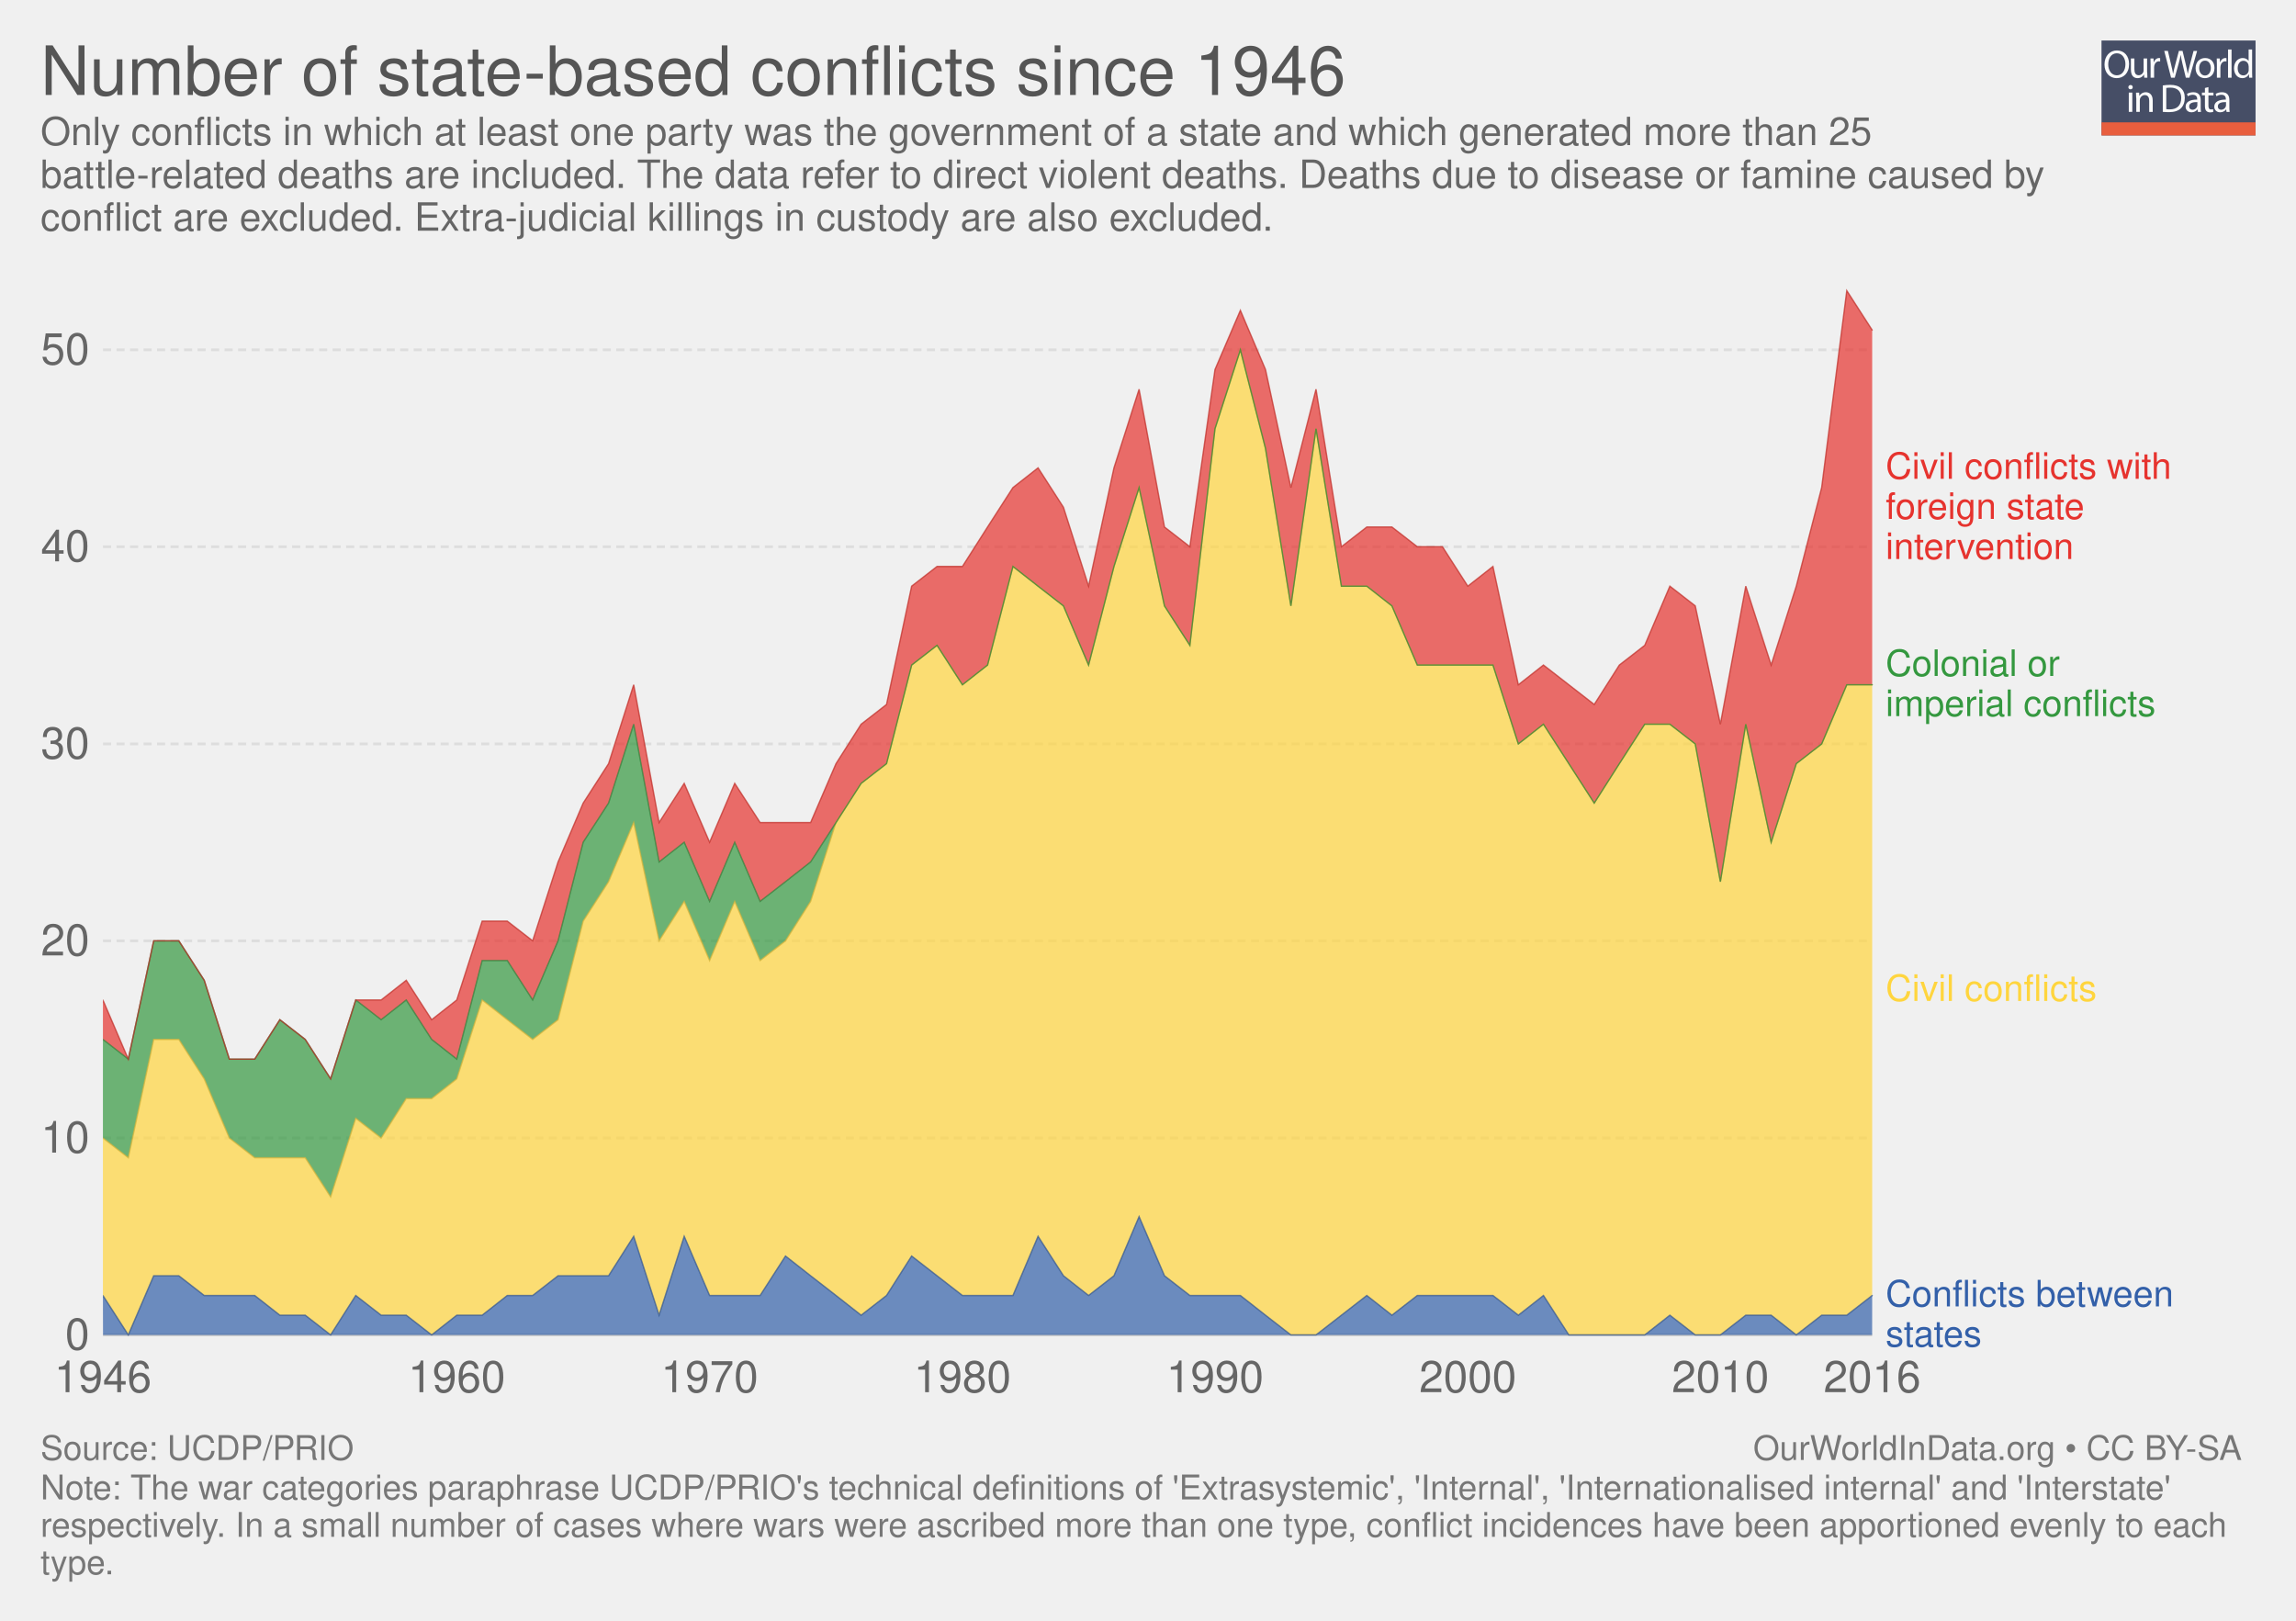
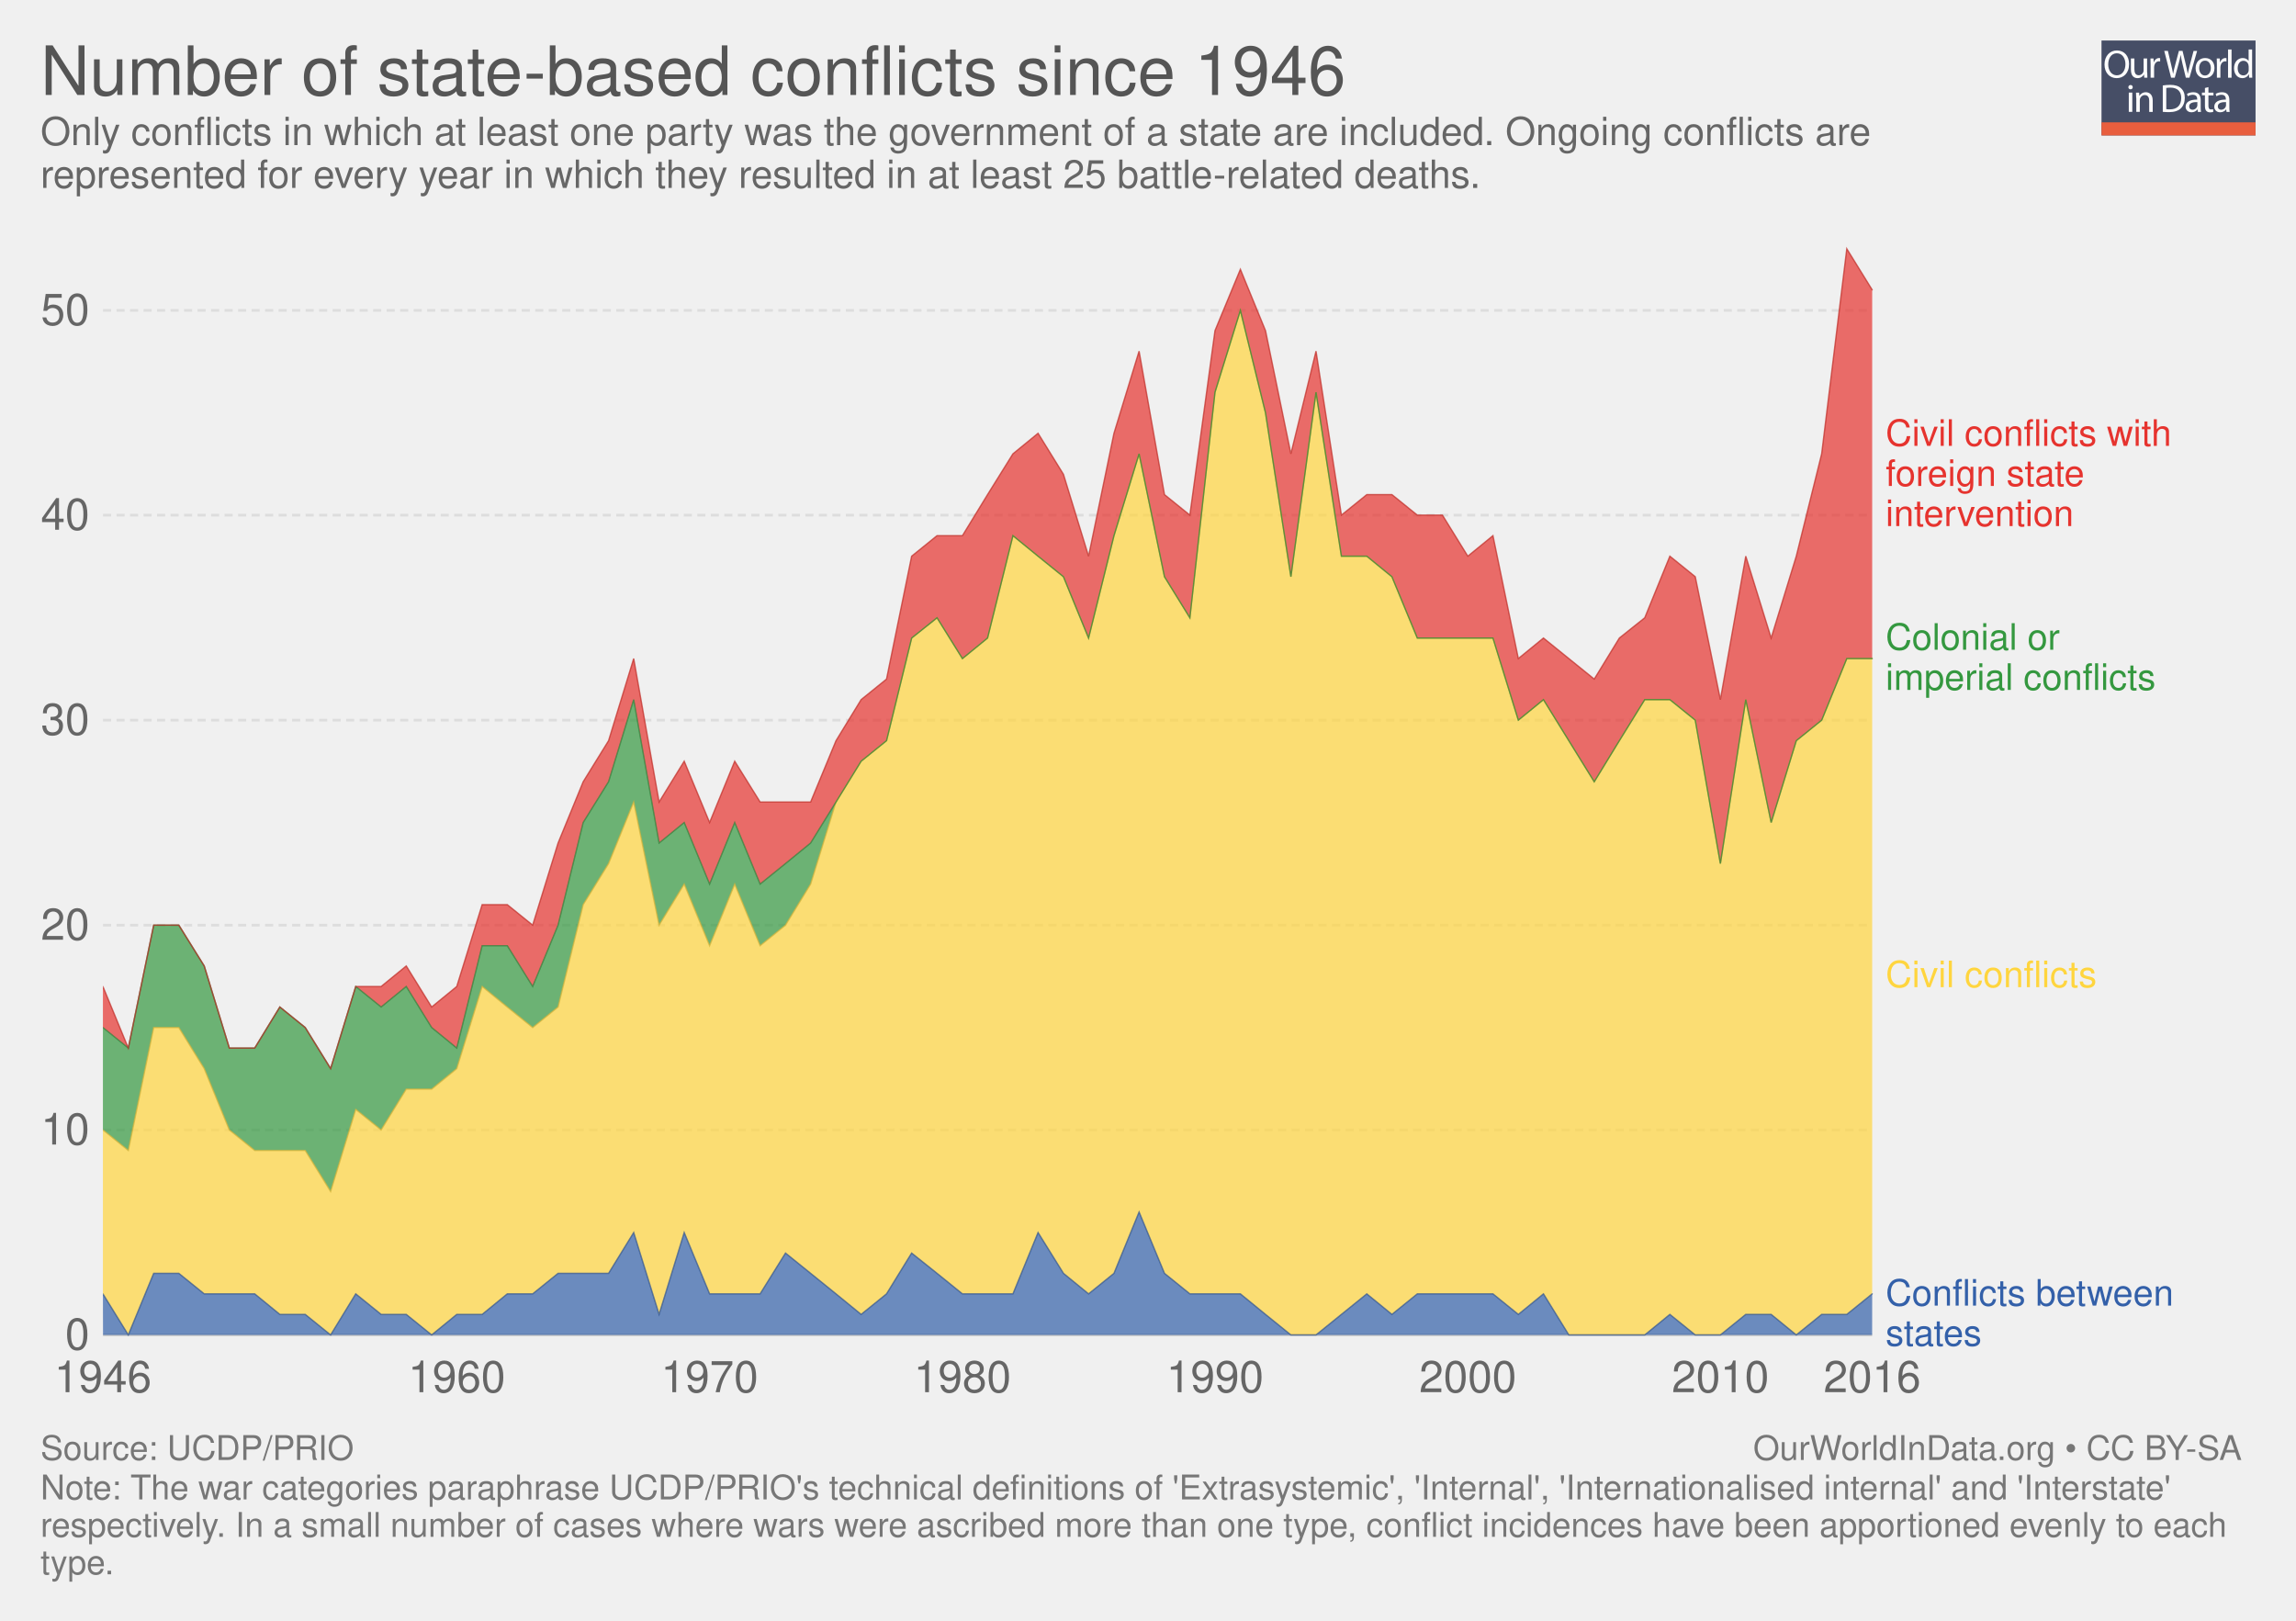
<svg xmlns="http://www.w3.org/2000/svg" xmlns:xlink="http://www.w3.org/1999/xlink" version="1.1" style="font-family: 'Helvetica Neue', Helvetica, Arial, sans-serif; font-size: 18px; background-color: white; text-rendering: optimizeLegibility; -webkit-font-smoothing: antialiased;" width="850" height="600">
  <g class="ChartTab">
    <g class="HeaderView">
      <g opacity="0.8" transform="translate(778, 15) scale(0.27)">
        <a xlink:href="https://ourworldindata.org" target="_blank">
          <g>
            <rect x="0" y="0" fill="#1B2543" width="211.2" height="130.1" />
            <rect x="0" y="112.2" fill="#E63912" width="211.2" height="17.9" />
            <g>
              <rect x="1.2" y="12.3" fill="none" width="210.2" height="99.2" />
              <path fill="#FFFFFF" d="M37.8,32.2c0,12.7-7.7,19.4-17.1,19.4c-9.7,0-16.6-7.5-16.6-18.7c0-11.7,7.3-19.3,17.1-19.3 C31.3,13.7,37.8,21.3,37.8,32.2z M9.2,32.8c0,7.9,4.3,14.9,11.8,14.9c7.5,0,11.8-6.9,11.8-15.3c0-7.3-3.8-14.9-11.8-14.9 C13.1,17.5,9.2,24.8,9.2,32.8z" />
              <path fill="#FFFFFF" d="M62.7,43.8c0,2.7,0.1,5.1,0.2,7.2h-4.3l-0.3-4.3h-0.1c-1.3,2.1-4,4.9-8.8,4.9c-4.2,0-9.1-2.3-9.1-11.6 V24.6h4.8v14.6c0,5,1.5,8.4,5.9,8.4c3.2,0,5.5-2.2,6.3-4.4c0.3-0.7,0.4-1.6,0.4-2.5V24.6h4.8V43.8z" />
              <path fill="#FFFFFF" d="M67.3,32.8c0-3.1-0.1-5.8-0.2-8.2h4.2l0.2,5.2h0.2c1.2-3.5,4.1-5.8,7.3-5.8c0.5,0,0.9,0.1,1.4,0.2v4.5 c-0.5-0.1-1-0.2-1.6-0.2c-3.4,0-5.8,2.6-6.5,6.2c-0.1,0.7-0.2,1.4-0.2,2.2V51h-4.8V32.8z" />
              <path fill="#FFFFFF" d="M95.4,51l-9.4-36.8h5l4.4,18.6c1.1,4.6,2.1,9.2,2.7,12.7h0.1c0.6-3.7,1.8-8,3-12.8l4.9-18.5h5l4.5,18.7 c1,4.4,2,8.7,2.6,12.6h0.1c0.8-4,1.8-8.1,3-12.7l4.9-18.5h4.9L120.6,51h-5L111,31.9c-1.1-4.7-1.9-8.3-2.4-12h-0.1 c-0.7,3.7-1.5,7.3-2.8,12L100.4,51H95.4z" />
              <path fill="#FFFFFF" d="M154.9,37.6c0,9.8-6.8,14-13.2,14c-7.2,0-12.7-5.2-12.7-13.6c0-8.8,5.8-14,13.1-14 C149.8,24,154.9,29.5,154.9,37.6z M133.9,37.9c0,5.8,3.3,10.1,8,10.1c4.6,0,8-4.3,8-10.3c0-4.5-2.2-10.1-7.9-10.1 C136.3,27.6,133.9,32.8,133.9,37.9z" />
              <path fill="#FFFFFF" d="M158.2,32.8c0-3.1-0.1-5.8-0.2-8.2h4.2l0.2,5.2h0.2c1.2-3.5,4.1-5.8,7.3-5.8c0.5,0,0.9,0.1,1.4,0.2v4.5 c-0.5-0.1-1-0.2-1.6-0.2c-3.4,0-5.8,2.6-6.5,6.2c-0.1,0.7-0.2,1.4-0.2,2.2V51h-4.8V32.8z" />
              <path fill="#FFFFFF" d="M173.5,12.3h4.8V51h-4.8V12.3z" />
              <path fill="#FFFFFF" d="M206.5,12.3v31.9c0,2.3,0.1,5,0.2,6.8h-4.3l-0.2-4.6H202c-1.5,2.9-4.7,5.2-9,5.2 c-6.4,0-11.3-5.4-11.3-13.4c-0.1-8.8,5.4-14.2,11.9-14.2c4,0,6.8,1.9,8,4h0.1V12.3H206.5z M201.7,35.4c0-0.6-0.1-1.4-0.2-2 c-0.7-3.1-3.3-5.6-6.9-5.6c-5,0-7.9,4.4-7.9,10.2c0,5.3,2.6,9.8,7.8,9.8c3.2,0,6.2-2.1,7.1-5.7c0.2-0.7,0.2-1.3,0.2-2.1V35.4z" />
              <path fill="#FFFFFF" d="M42.8,64c0.1,1.6-1.1,2.9-3.1,2.9c-1.7,0-2.9-1.3-2.9-2.9c0-1.7,1.3-3,3-3C41.7,61,42.8,62.3,42.8,64z M37.4,97.8V71.4h4.8v26.4H37.4z" />
              <path fill="#FFFFFF" d="M47.5,78.6c0-2.7-0.1-5-0.2-7.1h4.3l0.3,4.4h0.1c1.3-2.5,4.4-5,8.8-5c3.7,0,9.4,2.2,9.4,11.2v15.8h-4.8 V82.6c0-4.3-1.6-7.8-6.1-7.8c-3.2,0-5.6,2.2-6.5,4.9c-0.2,0.6-0.3,1.4-0.3,2.2v15.9h-4.8V78.6z" />
              <path fill="#FFFFFF" d="M84,61.6c2.9-0.4,6.3-0.8,10.1-0.8c6.8,0,11.7,1.6,14.9,4.6c3.3,3,5.2,7.3,5.2,13.2c0,6-1.9,10.9-5.3,14.3 c-3.4,3.4-9.1,5.3-16.3,5.3c-3.4,0-6.2-0.2-8.6-0.4V61.6z M88.8,94.1c1.2,0.2,3,0.3,4.8,0.3c10.2,0,15.7-5.7,15.7-15.6 c0.1-8.7-4.9-14.2-14.9-14.2c-2.5,0-4.3,0.2-5.6,0.5V94.1z" />
              <path fill="#FFFFFF" d="M132.1,97.8l-0.4-3.3h-0.2c-1.5,2.1-4.3,3.9-8.1,3.9c-5.4,0-8.1-3.8-8.1-7.6c0-6.4,5.7-9.9,15.9-9.8v-0.5 c0-2.2-0.6-6.1-6-6.1c-2.5,0-5,0.8-6.9,2l-1.1-3.2c2.2-1.4,5.4-2.3,8.7-2.3c8.1,0,10.1,5.5,10.1,10.8v9.9c0,2.3,0.1,4.5,0.4,6.3 H132.1z M131.4,84.4c-5.3-0.1-11.2,0.8-11.2,5.9c0,3.1,2.1,4.6,4.5,4.6c3.4,0,5.6-2.2,6.4-4.4c0.2-0.5,0.3-1,0.3-1.5V84.4z" />
              <path fill="#FFFFFF" d="M146.6,63.9v7.6h6.9v3.7h-6.9v14.2c0,3.3,0.9,5.1,3.6,5.1c1.3,0,2.2-0.2,2.8-0.3l0.2,3.6 c-0.9,0.4-2.4,0.7-4.3,0.7c-2.2,0-4-0.7-5.2-2c-1.4-1.4-1.9-3.8-1.9-6.9V75.1h-4.1v-3.7h4.1v-6.3L146.6,63.9z" />
              <path fill="#FFFFFF" d="M171.4,97.8l-0.4-3.3h-0.2c-1.5,2.1-4.3,3.9-8.1,3.9c-5.4,0-8.1-3.8-8.1-7.6c0-6.4,5.7-9.9,15.9-9.8v-0.5 c0-2.2-0.6-6.1-6-6.1c-2.5,0-5,0.8-6.9,2l-1.1-3.2c2.2-1.4,5.4-2.3,8.7-2.3c8.1,0,10.1,5.5,10.1,10.8v9.9c0,2.3,0.1,4.5,0.4,6.3 H171.4z M170.7,84.4c-5.3-0.1-11.2,0.8-11.2,5.9c0,3.1,2.1,4.6,4.5,4.6c3.4,0,5.6-2.2,6.4-4.4c0.2-0.5,0.3-1,0.3-1.5V84.4z" />
            </g>
          </g>
        </a>
      </g>
      <a href="https://ourworldindata.org/grapher/number-of-state-based-conflicts-since-1946" target="_blank">
        <text font-size="25.20" x="15.0" y="35.2" fill="#555">
          <tspan x="15" y="35.16">Number of state-based conflicts since 1946</tspan>
        </text>
      </a>
      <text font-size="14.40" x="15.0" y="53.7" fill="#666">
-         <tspan x="15" y="53.72">Only conflicts in which at least one party was the government of a state and which generated more than 25</tspan>
-         <tspan x="15" y="69.56">battle-related deaths are included. The data refer to direct violent deaths. Deaths due to disease or famine caused by</tspan>
-         <tspan x="15" y="85.4">conflict are excluded. Extra-judicial killings in custody are also excluded.</tspan>
+         <tspan x="15" y="53.72">Only conflicts in which at least one party was the government of a state are included. Ongoing conflicts are</tspan>
+         <tspan x="15" y="69.56">represented for every year in which they resulted in at least 25 battle-related deaths.</tspan>
      </text>
    </g>
    <g class="StackedArea">
      <defs>
        <clipPath id="boundsClip-1">
-           <rect x="38.144" y="0" width="820" height="815.6" />
+           <rect x="38.144" y="0" width="820" height="846.6" />
        </clipPath>
      </defs>
      <g class="AxisBoxView">
        <g class="HorizontalAxis">
          <text x="38.1" y="515.4" fill="#666" text-anchor="middle" font-size="16.2">1946</text>
          <text x="169.1" y="515.4" fill="#666" text-anchor="middle" font-size="16.2">1960</text>
          <text x="262.7" y="515.4" fill="#666" text-anchor="middle" font-size="16.2">1970</text>
          <text x="356.3" y="515.4" fill="#666" text-anchor="middle" font-size="16.2">1980</text>
          <text x="449.8" y="515.4" fill="#666" text-anchor="middle" font-size="16.2">1990</text>
          <text x="543.4" y="515.4" fill="#666" text-anchor="middle" font-size="16.2">2000</text>
          <text x="636.9" y="515.4" fill="#666" text-anchor="middle" font-size="16.2">2010</text>
          <text x="693.1" y="515.4" fill="#666" text-anchor="middle" font-size="16.2">2016</text>
        </g>
        <g class="VerticalAxis">
          <text x="33.14" y="494.2" fill="#666" dominant-baseline="middle" text-anchor="end" font-size="16.2">0</text>
-           <text x="33.14" y="421.3" fill="#666" dominant-baseline="middle" text-anchor="end" font-size="16.2">10</text>
-           <text x="33.14" y="348.3" fill="#666" dominant-baseline="middle" text-anchor="end" font-size="16.2">20</text>
-           <text x="33.14" y="275.4" fill="#666" dominant-baseline="middle" text-anchor="end" font-size="16.2">30</text>
-           <text x="33.14" y="202.4" fill="#666" dominant-baseline="middle" text-anchor="end" font-size="16.2">40</text>
-           <text x="33.14" y="129.5" fill="#666" dominant-baseline="middle" text-anchor="end" font-size="16.2">50</text>
+           <text x="33.14" y="418.3" fill="#666" dominant-baseline="middle" text-anchor="end" font-size="16.2">10</text>
+           <text x="33.14" y="342.5" fill="#666" dominant-baseline="middle" text-anchor="end" font-size="16.2">20</text>
+           <text x="33.14" y="266.6" fill="#666" dominant-baseline="middle" text-anchor="end" font-size="16.2">30</text>
+           <text x="33.14" y="190.7" fill="#666" dominant-baseline="middle" text-anchor="end" font-size="16.2">40</text>
+           <text x="33.14" y="114.9" fill="#666" dominant-baseline="middle" text-anchor="end" font-size="16.2">50</text>
        </g>
        <g class="AxisGridLines">
          <line x1="38.14" y1="494.2" x2="693.08" y2="494.2" stroke="#ccc" />
-           <line x1="38.14" y1="421.3" x2="693.08" y2="421.3" stroke="#ddd" stroke-dasharray="3,2" />
-           <line x1="38.14" y1="348.3" x2="693.08" y2="348.3" stroke="#ddd" stroke-dasharray="3,2" />
-           <line x1="38.14" y1="275.4" x2="693.08" y2="275.4" stroke="#ddd" stroke-dasharray="3,2" />
-           <line x1="38.14" y1="202.4" x2="693.08" y2="202.4" stroke="#ddd" stroke-dasharray="3,2" />
-           <line x1="38.14" y1="129.5" x2="693.08" y2="129.5" stroke="#ddd" stroke-dasharray="3,2" />
+           <line x1="38.14" y1="418.3" x2="693.08" y2="418.3" stroke="#ddd" stroke-dasharray="3,2" />
+           <line x1="38.14" y1="342.5" x2="693.08" y2="342.5" stroke="#ddd" stroke-dasharray="3,2" />
+           <line x1="38.14" y1="266.6" x2="693.08" y2="266.6" stroke="#ddd" stroke-dasharray="3,2" />
+           <line x1="38.14" y1="190.7" x2="693.08" y2="190.7" stroke="#ddd" stroke-dasharray="3,2" />
+           <line x1="38.14" y1="114.9" x2="693.08" y2="114.9" stroke="#ddd" stroke-dasharray="3,2" />
        </g>
      </g>
      <g clip-path="url(#boundsClip-1)">
        <g class="HeightedLegend clickable">
          <g class="legendMark">
-             <rect x="693.08" y="166.45" width="140.84" height="42.7" fill="#fff" opacity="0" />
-             <text font-size="13.50" x="698.1" y="177.3" fill="#e6332e">
-               <tspan x="698.08" y="177.25">Civil conflicts with</tspan>
-               <tspan x="698.08" y="192.1">foreign state</tspan>
-               <tspan x="698.08" y="206.95">intervention</tspan>
+             <rect x="693.08" y="154.25" width="140.84" height="42.7" fill="#fff" opacity="0" />
+             <text font-size="13.50" x="698.1" y="165.1" fill="#e6332e">
+               <tspan x="698.08" y="165.05">Civil conflicts with</tspan>
+               <tspan x="698.08" y="179.9">foreign state</tspan>
+               <tspan x="698.08" y="194.75">intervention</tspan>
            </text>
          </g>
          <g class="legendMark">
-             <rect x="693.08" y="239.45" width="134.9" height="28.1" fill="#fff" opacity="0" />
-             <text font-size="13.50" x="698.1" y="250.3" fill="#34983f">
-               <tspan x="698.08" y="250.25">Colonial or</tspan>
-               <tspan x="698.08" y="265.1">imperial conflicts</tspan>
+             <rect x="693.08" y="229.75" width="134.9" height="28.1" fill="#fff" opacity="0" />
+             <text font-size="13.50" x="698.1" y="240.6" fill="#34983f">
+               <tspan x="698.08" y="240.55">Colonial or</tspan>
+               <tspan x="698.08" y="255.4">imperial conflicts</tspan>
            </text>
          </g>
          <g class="legendMark">
-             <rect x="693.08" y="359.75" width="113.03" height="13.5" fill="#fff" opacity="0" />
-             <text font-size="13.50" x="698.1" y="370.6" fill="#ffd53e">
-               <tspan x="698.08" y="370.55">Civil conflicts</tspan>
+             <rect x="693.08" y="354.65" width="113.03" height="13.5" fill="#fff" opacity="0" />
+             <text font-size="13.50" x="698.1" y="365.4" fill="#ffd53e">
+               <tspan x="698.08" y="365.45">Civil conflicts</tspan>
            </text>
          </g>
          <g class="legendMark">
-             <rect x="693.08" y="472.85" width="141.92" height="28.1" fill="#fff" opacity="0" />
-             <text font-size="13.50" x="698.1" y="483.6" fill="#3360a9">
-               <tspan x="698.08" y="483.65">Conflicts between</tspan>
-               <tspan x="698.08" y="498.5">states</tspan>
+             <rect x="693.08" y="472.55" width="141.92" height="28.1" fill="#fff" opacity="0" />
+             <text font-size="13.50" x="698.1" y="483.4" fill="#3360a9">
+               <tspan x="698.08" y="483.35">Conflicts between</tspan>
+               <tspan x="698.08" y="498.2">states</tspan>
            </text>
          </g>
        </g>
        <g class="Areas">
-           <rect x="38.144" y="107.6" width="654.936" height="386.6" opacity="0" fill="rgba(255,255,255,0)" />
-           <path stroke-linecap="round" d="M38.1 479.6L47.5 494.2L56.9 472.3L66.2 472.3L75.6 479.6L84.9 479.6L94.3 479.6L103.6 486.9L113 486.9L122.4 494.2L131.7 479.6L141.1 486.9L150.4 486.9L159.8 494.2L169.1 486.9L178.5 486.9L187.8 479.6L197.2 479.6L206.6 472.3L215.9 472.3L225.3 472.3L234.6 457.7L244 486.9L253.3 457.7L262.7 479.6L272 479.6L281.4 479.6L290.8 465L300.1 472.3L309.5 479.6L318.8 486.9L328.2 479.6L337.5 465L346.9 472.3L356.3 479.6L365.6 479.6L375 479.6L384.3 457.7L393.7 472.3L403 479.6L412.4 472.3L421.7 450.4L431.1 472.3L440.5 479.6L449.8 479.6L459.2 479.6L468.5 486.9L477.9 494.2L487.2 494.2L496.6 486.9L506 479.6L515.3 486.9L524.7 479.6L534 479.6L543.4 479.6L552.7 479.6L562.1 486.9L571.4 479.6L580.8 494.2L590.2 494.2L599.5 494.2L608.9 494.2L618.2 486.9L627.6 494.2L636.9 494.2L646.3 486.9L655.7 486.9L665 494.2L674.4 486.9L683.7 486.9L693.1 479.6L693.08 494.2L38.144 494.2" fill="#3360a9" fill-opacity="0.7" class="Conflicts-between-states_0-area" />
-           <path stroke-linecap="round" d="M38.1 421.3L47.5 428.6L56.9 384.8L66.2 384.8L75.6 399.4L84.9 421.3L94.3 428.6L103.6 428.6L113 428.6L122.4 443.1L131.7 414L141.1 421.3L150.4 406.7L159.8 406.7L169.1 399.4L178.5 370.2L187.8 377.5L197.2 384.8L206.6 377.5L215.9 341L225.3 326.4L234.6 304.5L244 348.3L253.3 333.7L262.7 355.6L272 333.7L281.4 355.6L290.8 348.3L300.1 333.7L309.5 304.5L318.8 290L328.2 282.7L337.5 246.2L346.9 238.9L356.3 253.5L365.6 246.2L375 209.7L384.3 217L393.7 224.3L403 246.2L412.4 209.7L421.7 180.5L431.1 224.3L440.5 238.9L449.8 158.7L459.2 129.5L468.5 166L477.9 224.3L487.2 158.7L496.6 217L506 217L515.3 224.3L524.7 246.2L534 246.2L543.4 246.2L552.7 246.2L562.1 275.4L571.4 268.1L580.8 282.7L590.2 297.3L599.5 282.7L608.9 268.1L618.2 268.1L627.6 275.4L636.9 326.4L646.3 268.1L655.7 311.8L665 282.7L674.4 275.4L683.7 253.5L693.1 253.5L693.1 479.6L683.7 486.9L674.4 486.9L665 494.2L655.7 486.9L646.3 486.9L636.9 494.2L627.6 494.2L618.2 486.9L608.9 494.2L599.5 494.2L590.2 494.2L580.8 494.2L571.4 479.6L562.1 486.9L552.7 479.6L543.4 479.6L534 479.6L524.7 479.6L515.3 486.9L506 479.6L496.6 486.9L487.2 494.2L477.9 494.2L468.5 486.9L459.2 479.6L449.8 479.6L440.5 479.6L431.1 472.3L421.7 450.4L412.4 472.3L403 479.6L393.7 472.3L384.3 457.7L375 479.6L365.6 479.6L356.3 479.6L346.9 472.3L337.5 465L328.2 479.6L318.8 486.9L309.5 479.6L300.1 472.3L290.8 465L281.4 479.6L272 479.6L262.7 479.6L253.3 457.7L244 486.9L234.6 457.7L225.3 472.3L215.9 472.3L206.6 472.3L197.2 479.6L187.8 479.6L178.5 486.9L169.1 486.9L159.8 494.2L150.4 486.9L141.1 486.9L131.7 479.6L122.4 494.2L113 486.9L103.6 486.9L94.3 479.6L84.9 479.6L75.6 479.6L66.2 472.3L56.9 472.3L47.5 494.2L38.1 479.6" fill="#ffd53e" fill-opacity="0.7" class="Civil-conflicts_0-area" />
-           <path stroke-linecap="round" d="M38.1 384.8L47.5 392.1L56.9 348.3L66.2 348.3L75.6 362.9L84.9 392.1L94.3 392.1L103.6 377.5L113 384.8L122.4 399.4L131.7 370.2L141.1 377.5L150.4 370.2L159.8 384.8L169.1 392.1L178.5 355.6L187.8 355.6L197.2 370.2L206.6 348.3L215.9 311.8L225.3 297.3L234.6 268.1L244 319.1L253.3 311.8L262.7 333.7L272 311.8L281.4 333.7L290.8 326.4L300.1 319.1L309.5 304.5L318.8 290L328.2 282.7L337.5 246.2L346.9 238.9L356.3 253.5L365.6 246.2L375 209.7L384.3 217L393.7 224.3L403 246.2L412.4 209.7L421.7 180.5L431.1 224.3L440.5 238.9L449.8 158.7L459.2 129.5L468.5 166L477.9 224.3L487.2 158.7L496.6 217L506 217L515.3 224.3L524.7 246.2L534 246.2L543.4 246.2L552.7 246.2L562.1 275.4L571.4 268.1L580.8 282.7L590.2 297.3L599.5 282.7L608.9 268.1L618.2 268.1L627.6 275.4L636.9 326.4L646.3 268.1L655.7 311.8L665 282.7L674.4 275.4L683.7 253.5L693.1 253.5L693.1 253.5L683.7 253.5L674.4 275.4L665 282.7L655.7 311.8L646.3 268.1L636.9 326.4L627.6 275.4L618.2 268.1L608.9 268.1L599.5 282.7L590.2 297.3L580.8 282.7L571.4 268.1L562.1 275.4L552.7 246.2L543.4 246.2L534 246.2L524.7 246.2L515.3 224.3L506 217L496.6 217L487.2 158.7L477.9 224.3L468.5 166L459.2 129.5L449.8 158.7L440.5 238.9L431.1 224.3L421.7 180.5L412.4 209.7L403 246.2L393.7 224.3L384.3 217L375 209.7L365.6 246.2L356.3 253.5L346.9 238.9L337.5 246.2L328.2 282.7L318.8 290L309.5 304.5L300.1 333.7L290.8 348.3L281.4 355.6L272 333.7L262.7 355.6L253.3 333.7L244 348.3L234.6 304.5L225.3 326.4L215.9 341L206.6 377.5L197.2 384.8L187.8 377.5L178.5 370.2L169.1 399.4L159.8 406.7L150.4 406.7L141.1 421.3L131.7 414L122.4 443.1L113 428.6L103.6 428.6L94.3 428.6L84.9 421.3L75.6 399.4L66.2 384.8L56.9 384.8L47.5 428.6L38.1 421.3" fill="#34983f" fill-opacity="0.7" class="Colonial-or-imperial-conflicts_0-area" />
-           <path stroke-linecap="round" d="M38.1 370.2L47.5 392.1L56.9 348.3L66.2 348.3L75.6 362.9L84.9 392.1L94.3 392.1L103.6 377.5L113 384.8L122.4 399.4L131.7 370.2L141.1 370.2L150.4 362.9L159.8 377.5L169.1 370.2L178.5 341L187.8 341L197.2 348.3L206.6 319.1L215.9 297.3L225.3 282.7L234.6 253.5L244 304.5L253.3 290L262.7 311.8L272 290L281.4 304.5L290.8 304.5L300.1 304.5L309.5 282.7L318.8 268.1L328.2 260.8L337.5 217L346.9 209.7L356.3 209.7L365.6 195.1L375 180.5L384.3 173.2L393.7 187.8L403 217L412.4 173.2L421.7 144.1L431.1 195.1L440.5 202.4L449.8 136.8L459.2 114.9L468.5 136.8L477.9 180.5L487.2 144.1L496.6 202.4L506 195.1L515.3 195.1L524.7 202.4L534 202.4L543.4 217L552.7 209.7L562.1 253.5L571.4 246.2L580.8 253.5L590.2 260.8L599.5 246.2L608.9 238.9L618.2 217L627.6 224.3L636.9 268.1L646.3 217L655.7 246.2L665 217L674.4 180.5L683.7 107.6L693.1 122.2L693.1 253.5L683.7 253.5L674.4 275.4L665 282.7L655.7 311.8L646.3 268.1L636.9 326.4L627.6 275.4L618.2 268.1L608.9 268.1L599.5 282.7L590.2 297.3L580.8 282.7L571.4 268.1L562.1 275.4L552.7 246.2L543.4 246.2L534 246.2L524.7 246.2L515.3 224.3L506 217L496.6 217L487.2 158.7L477.9 224.3L468.5 166L459.2 129.5L449.8 158.7L440.5 238.9L431.1 224.3L421.7 180.5L412.4 209.7L403 246.2L393.7 224.3L384.3 217L375 209.7L365.6 246.2L356.3 253.5L346.9 238.9L337.5 246.2L328.2 282.7L318.8 290L309.5 304.5L300.1 319.1L290.8 326.4L281.4 333.7L272 311.8L262.7 333.7L253.3 311.8L244 319.1L234.6 268.1L225.3 297.3L215.9 311.8L206.6 348.3L197.2 370.2L187.8 355.6L178.5 355.6L169.1 392.1L159.8 384.8L150.4 370.2L141.1 377.5L131.7 370.2L122.4 399.4L113 384.8L103.6 377.5L94.3 392.1L84.9 392.1L75.6 362.9L66.2 348.3L56.9 348.3L47.5 392.1L38.1 384.8" fill="#e6332e" fill-opacity="0.7" class="Civil-conflicts-with-foreign-state-intervention_0-area" />
-           <path stroke-linecap="round" d="M38.1 479.6L47.5 494.2L56.9 472.3L66.2 472.3L75.6 479.6L84.9 479.6L94.3 479.6L103.6 486.9L113 486.9L122.4 494.2L131.7 479.6L141.1 486.9L150.4 486.9L159.8 494.2L169.1 486.9L178.5 486.9L187.8 479.6L197.2 479.6L206.6 472.3L215.9 472.3L225.3 472.3L234.6 457.7L244 486.9L253.3 457.7L262.7 479.6L272 479.6L281.4 479.6L290.8 465L300.1 472.3L309.5 479.6L318.8 486.9L328.2 479.6L337.5 465L346.9 472.3L356.3 479.6L365.6 479.6L375 479.6L384.3 457.7L393.7 472.3L403 479.6L412.4 472.3L421.7 450.4L431.1 472.3L440.5 479.6L449.8 479.6L459.2 479.6L468.5 486.9L477.9 494.2L487.2 494.2L496.6 486.9L506 479.6L515.3 486.9L524.7 479.6L534 479.6L543.4 479.6L552.7 479.6L562.1 486.9L571.4 479.6L580.8 494.2L590.2 494.2L599.5 494.2L608.9 494.2L618.2 486.9L627.6 494.2L636.9 494.2L646.3 486.9L655.7 486.9L665 494.2L674.4 486.9L683.7 486.9L693.1 479.6" stroke="rgb(43, 80, 141)" stroke-opacity="0.7" stroke-width="0.5" fill="none" class="Conflicts-between-states_0-border" />
-           <path stroke-linecap="round" d="M38.1 421.3L47.5 428.6L56.9 384.8L66.2 384.8L75.6 399.4L84.9 421.3L94.3 428.6L103.6 428.6L113 428.6L122.4 443.1L131.7 414L141.1 421.3L150.4 406.7L159.8 406.7L169.1 399.4L178.5 370.2L187.8 377.5L197.2 384.8L206.6 377.5L215.9 341L225.3 326.4L234.6 304.5L244 348.3L253.3 333.7L262.7 355.6L272 333.7L281.4 355.6L290.8 348.3L300.1 333.7L309.5 304.5L318.8 290L328.2 282.7L337.5 246.2L346.9 238.9L356.3 253.5L365.6 246.2L375 209.7L384.3 217L393.7 224.3L403 246.2L412.4 209.7L421.7 180.5L431.1 224.3L440.5 238.9L449.8 158.7L459.2 129.5L468.5 166L477.9 224.3L487.2 158.7L496.6 217L506 217L515.3 224.3L524.7 246.2L534 246.2L543.4 246.2L552.7 246.2L562.1 275.4L571.4 268.1L580.8 282.7L590.2 297.3L599.5 282.7L608.9 268.1L618.2 268.1L627.6 275.4L636.9 326.4L646.3 268.1L655.7 311.8L665 282.7L674.4 275.4L683.7 253.5L693.1 253.5" stroke="rgb(213, 178, 52)" stroke-opacity="0.7" stroke-width="0.5" fill="none" class="Civil-conflicts_0-border" />
-           <path stroke-linecap="round" d="M38.1 384.8L47.5 392.1L56.9 348.3L66.2 348.3L75.6 362.9L84.9 392.1L94.3 392.1L103.6 377.5L113 384.8L122.4 399.4L131.7 370.2L141.1 377.5L150.4 370.2L159.8 384.8L169.1 392.1L178.5 355.6L187.8 355.6L197.2 370.2L206.6 348.3L215.9 311.8L225.3 297.3L234.6 268.1L244 319.1L253.3 311.8L262.7 333.7L272 311.8L281.4 333.7L290.8 326.4L300.1 319.1L309.5 304.5L318.8 290L328.2 282.7L337.5 246.2L346.9 238.9L356.3 253.5L365.6 246.2L375 209.7L384.3 217L393.7 224.3L403 246.2L412.4 209.7L421.7 180.5L431.1 224.3L440.5 238.9L449.8 158.7L459.2 129.5L468.5 166L477.9 224.3L487.2 158.7L496.6 217L506 217L515.3 224.3L524.7 246.2L534 246.2L543.4 246.2L552.7 246.2L562.1 275.4L571.4 268.1L580.8 282.7L590.2 297.3L599.5 282.7L608.9 268.1L618.2 268.1L627.6 275.4L636.9 326.4L646.3 268.1L655.7 311.8L665 282.7L674.4 275.4L683.7 253.5L693.1 253.5" stroke="rgb(44, 127, 53)" stroke-opacity="0.7" stroke-width="0.5" fill="none" class="Colonial-or-imperial-conflicts_0-border" />
-           <path stroke-linecap="round" d="M38.1 370.2L47.5 392.1L56.9 348.3L66.2 348.3L75.6 362.9L84.9 392.1L94.3 392.1L103.6 377.5L113 384.8L122.4 399.4L131.7 370.2L141.1 370.2L150.4 362.9L159.8 377.5L169.1 370.2L178.5 341L187.8 341L197.2 348.3L206.6 319.1L215.9 297.3L225.3 282.7L234.6 253.5L244 304.5L253.3 290L262.7 311.8L272 290L281.4 304.5L290.8 304.5L300.1 304.5L309.5 282.7L318.8 268.1L328.2 260.8L337.5 217L346.9 209.7L356.3 209.7L365.6 195.1L375 180.5L384.3 173.2L393.7 187.8L403 217L412.4 173.2L421.7 144.1L431.1 195.1L440.5 202.4L449.8 136.8L459.2 114.9L468.5 136.8L477.9 180.5L487.2 144.1L496.6 202.4L506 195.1L515.3 195.1L524.7 202.4L534 202.4L543.4 217L552.7 209.7L562.1 253.5L571.4 246.2L580.8 253.5L590.2 260.8L599.5 246.2L608.9 238.9L618.2 217L627.6 224.3L636.9 268.1L646.3 217L655.7 246.2L665 217L674.4 180.5L683.7 107.6L693.1 122.2" stroke="rgb(192, 43, 38)" stroke-opacity="0.7" stroke-width="0.5" fill="none" class="Civil-conflicts-with-foreign-state-intervention_0-border" />
+           <rect x="38.144" y="92.1" width="654.936" height="402.1" opacity="0" fill="rgba(255,255,255,0)" />
+           <path stroke-linecap="round" d="M38.1 479L47.5 494.2L56.9 471.4L66.2 471.4L75.6 479L84.9 479L94.3 479L103.6 486.6L113 486.6L122.4 494.2L131.7 479L141.1 486.6L150.4 486.6L159.8 494.2L169.1 486.6L178.5 486.6L187.8 479L197.2 479L206.6 471.4L215.9 471.4L225.3 471.4L234.6 456.3L244 486.6L253.3 456.3L262.7 479L272 479L281.4 479L290.8 463.9L300.1 471.4L309.5 479L318.8 486.6L328.2 479L337.5 463.9L346.9 471.4L356.3 479L365.6 479L375 479L384.3 456.3L393.7 471.4L403 479L412.4 471.4L421.7 448.7L431.1 471.4L440.5 479L449.8 479L459.2 479L468.5 486.6L477.9 494.2L487.2 494.2L496.6 486.6L506 479L515.3 486.6L524.7 479L534 479L543.4 479L552.7 479L562.1 486.6L571.4 479L580.8 494.2L590.2 494.2L599.5 494.2L608.9 494.2L618.2 486.6L627.6 494.2L636.9 494.2L646.3 486.6L655.7 486.6L665 494.2L674.4 486.6L683.7 486.6L693.1 479L693.08 494.2L38.144 494.2" fill="#3360a9" fill-opacity="0.7" class="Conflicts-between-states_0-area" />
+           <path stroke-linecap="round" d="M38.1 418.3L47.5 425.9L56.9 380.4L66.2 380.4L75.6 395.6L84.9 418.3L94.3 425.9L103.6 425.9L113 425.9L122.4 441.1L131.7 410.7L141.1 418.3L150.4 403.2L159.8 403.2L169.1 395.6L178.5 365.2L187.8 372.8L197.2 380.4L206.6 372.8L215.9 334.9L225.3 319.7L234.6 296.9L244 342.5L253.3 327.3L262.7 350.1L272 327.3L281.4 350.1L290.8 342.5L300.1 327.3L309.5 296.9L318.8 281.8L328.2 274.2L337.5 236.2L346.9 228.7L356.3 243.8L365.6 236.2L375 198.3L384.3 205.9L393.7 213.5L403 236.2L412.4 198.3L421.7 168L431.1 213.5L440.5 228.7L449.8 145.2L459.2 114.9L468.5 152.8L477.9 213.5L487.2 145.2L496.6 205.9L506 205.9L515.3 213.5L524.7 236.2L534 236.2L543.4 236.2L552.7 236.2L562.1 266.6L571.4 259L580.8 274.2L590.2 289.4L599.5 274.2L608.9 259L618.2 259L627.6 266.6L636.9 319.7L646.3 259L655.7 304.5L665 274.2L674.4 266.6L683.7 243.8L693.1 243.8L693.1 479L683.7 486.6L674.4 486.6L665 494.2L655.7 486.6L646.3 486.6L636.9 494.2L627.6 494.2L618.2 486.6L608.9 494.2L599.5 494.2L590.2 494.2L580.8 494.2L571.4 479L562.1 486.6L552.7 479L543.4 479L534 479L524.7 479L515.3 486.6L506 479L496.6 486.6L487.2 494.2L477.9 494.2L468.5 486.6L459.2 479L449.8 479L440.5 479L431.1 471.4L421.7 448.7L412.4 471.4L403 479L393.7 471.4L384.3 456.3L375 479L365.6 479L356.3 479L346.9 471.4L337.5 463.9L328.2 479L318.8 486.6L309.5 479L300.1 471.4L290.8 463.9L281.4 479L272 479L262.7 479L253.3 456.3L244 486.6L234.6 456.3L225.3 471.4L215.9 471.4L206.6 471.4L197.2 479L187.8 479L178.5 486.6L169.1 486.6L159.8 494.2L150.4 486.6L141.1 486.6L131.7 479L122.4 494.2L113 486.6L103.6 486.6L94.3 479L84.9 479L75.6 479L66.2 471.4L56.9 471.4L47.5 494.2L38.1 479" fill="#ffd53e" fill-opacity="0.7" class="Civil-conflicts_0-area" />
+           <path stroke-linecap="round" d="M38.1 380.4L47.5 388L56.9 342.5L66.2 342.5L75.6 357.6L84.9 388L94.3 388L103.6 372.8L113 380.4L122.4 395.6L131.7 365.2L141.1 372.8L150.4 365.2L159.8 380.4L169.1 388L178.5 350.1L187.8 350.1L197.2 365.2L206.6 342.5L215.9 304.5L225.3 289.4L234.6 259L244 312.1L253.3 304.5L262.7 327.3L272 304.5L281.4 327.3L290.8 319.7L300.1 312.1L309.5 296.9L318.8 281.8L328.2 274.2L337.5 236.2L346.9 228.7L356.3 243.8L365.6 236.2L375 198.3L384.3 205.9L393.7 213.5L403 236.2L412.4 198.3L421.7 168L431.1 213.5L440.5 228.7L449.8 145.2L459.2 114.9L468.5 152.8L477.9 213.5L487.2 145.2L496.6 205.9L506 205.9L515.3 213.5L524.7 236.2L534 236.2L543.4 236.2L552.7 236.2L562.1 266.6L571.4 259L580.8 274.2L590.2 289.4L599.5 274.2L608.9 259L618.2 259L627.6 266.6L636.9 319.7L646.3 259L655.7 304.5L665 274.2L674.4 266.6L683.7 243.8L693.1 243.8L693.1 243.8L683.7 243.8L674.4 266.6L665 274.2L655.7 304.5L646.3 259L636.9 319.7L627.6 266.6L618.2 259L608.9 259L599.5 274.2L590.2 289.4L580.8 274.2L571.4 259L562.1 266.6L552.7 236.2L543.4 236.2L534 236.2L524.7 236.2L515.3 213.5L506 205.9L496.6 205.9L487.2 145.2L477.9 213.5L468.5 152.8L459.2 114.9L449.8 145.2L440.5 228.7L431.1 213.5L421.7 168L412.4 198.3L403 236.2L393.7 213.5L384.3 205.9L375 198.3L365.6 236.2L356.3 243.8L346.9 228.7L337.5 236.2L328.2 274.2L318.8 281.8L309.5 296.9L300.1 327.3L290.8 342.5L281.4 350.1L272 327.3L262.7 350.1L253.3 327.3L244 342.5L234.6 296.9L225.3 319.7L215.9 334.9L206.6 372.8L197.2 380.4L187.8 372.8L178.5 365.2L169.1 395.6L159.8 403.2L150.4 403.2L141.1 418.3L131.7 410.7L122.4 441.1L113 425.9L103.6 425.9L94.3 425.9L84.9 418.3L75.6 395.6L66.2 380.4L56.9 380.4L47.5 425.9L38.1 418.3" fill="#34983f" fill-opacity="0.7" class="Colonial-or-imperial-conflicts_0-area" />
+           <path stroke-linecap="round" d="M38.1 365.2L47.5 388L56.9 342.5L66.2 342.5L75.6 357.6L84.9 388L94.3 388L103.6 372.8L113 380.4L122.4 395.6L131.7 365.2L141.1 365.2L150.4 357.6L159.8 372.8L169.1 365.2L178.5 334.9L187.8 334.9L197.2 342.5L206.6 312.1L215.9 289.4L225.3 274.2L234.6 243.8L244 296.9L253.3 281.8L262.7 304.5L272 281.8L281.4 296.9L290.8 296.9L300.1 296.9L309.5 274.2L318.8 259L328.2 251.4L337.5 205.9L346.9 198.3L356.3 198.3L365.6 183.1L375 168L384.3 160.4L393.7 175.6L403 205.9L412.4 160.4L421.7 130L431.1 183.1L440.5 190.7L449.8 122.4L459.2 99.7L468.5 122.4L477.9 168L487.2 130L496.6 190.7L506 183.1L515.3 183.1L524.7 190.7L534 190.7L543.4 205.9L552.7 198.3L562.1 243.8L571.4 236.2L580.8 243.8L590.2 251.4L599.5 236.2L608.9 228.7L618.2 205.9L627.6 213.5L636.9 259L646.3 205.9L655.7 236.2L665 205.9L674.4 168L683.7 92.1L693.1 107.3L693.1 243.8L683.7 243.8L674.4 266.6L665 274.2L655.7 304.5L646.3 259L636.9 319.7L627.6 266.6L618.2 259L608.9 259L599.5 274.2L590.2 289.4L580.8 274.2L571.4 259L562.1 266.6L552.7 236.2L543.4 236.2L534 236.2L524.7 236.2L515.3 213.5L506 205.9L496.6 205.9L487.2 145.2L477.9 213.5L468.5 152.8L459.2 114.9L449.8 145.2L440.5 228.7L431.1 213.5L421.7 168L412.4 198.3L403 236.2L393.7 213.5L384.3 205.9L375 198.3L365.6 236.2L356.3 243.8L346.9 228.7L337.5 236.2L328.2 274.2L318.8 281.8L309.5 296.9L300.1 312.1L290.8 319.7L281.4 327.3L272 304.5L262.7 327.3L253.3 304.5L244 312.1L234.6 259L225.3 289.4L215.9 304.5L206.6 342.5L197.2 365.2L187.8 350.1L178.5 350.1L169.1 388L159.8 380.4L150.4 365.2L141.1 372.8L131.7 365.2L122.4 395.6L113 380.4L103.6 372.8L94.3 388L84.9 388L75.6 357.6L66.2 342.5L56.9 342.5L47.5 388L38.1 380.4" fill="#e6332e" fill-opacity="0.7" class="Civil-conflicts-with-foreign-state-intervention_0-area" />
+           <path stroke-linecap="round" d="M38.1 479L47.5 494.2L56.9 471.4L66.2 471.4L75.6 479L84.9 479L94.3 479L103.6 486.6L113 486.6L122.4 494.2L131.7 479L141.1 486.6L150.4 486.6L159.8 494.2L169.1 486.6L178.5 486.6L187.8 479L197.2 479L206.6 471.4L215.9 471.4L225.3 471.4L234.6 456.3L244 486.6L253.3 456.3L262.7 479L272 479L281.4 479L290.8 463.9L300.1 471.4L309.5 479L318.8 486.6L328.2 479L337.5 463.9L346.9 471.4L356.3 479L365.6 479L375 479L384.3 456.3L393.7 471.4L403 479L412.4 471.4L421.7 448.7L431.1 471.4L440.5 479L449.8 479L459.2 479L468.5 486.6L477.9 494.2L487.2 494.2L496.6 486.6L506 479L515.3 486.6L524.7 479L534 479L543.4 479L552.7 479L562.1 486.6L571.4 479L580.8 494.2L590.2 494.2L599.5 494.2L608.9 494.2L618.2 486.6L627.6 494.2L636.9 494.2L646.3 486.6L655.7 486.6L665 494.2L674.4 486.6L683.7 486.6L693.1 479" stroke="rgb(43, 80, 141)" stroke-opacity="0.7" stroke-width="0.5" fill="none" class="Conflicts-between-states_0-border" />
+           <path stroke-linecap="round" d="M38.1 418.3L47.5 425.9L56.9 380.4L66.2 380.4L75.6 395.6L84.9 418.3L94.3 425.9L103.6 425.9L113 425.9L122.4 441.1L131.7 410.7L141.1 418.3L150.4 403.2L159.8 403.2L169.1 395.6L178.5 365.2L187.8 372.8L197.2 380.4L206.6 372.8L215.9 334.9L225.3 319.7L234.6 296.9L244 342.5L253.3 327.3L262.7 350.1L272 327.3L281.4 350.1L290.8 342.5L300.1 327.3L309.5 296.9L318.8 281.8L328.2 274.2L337.5 236.2L346.9 228.7L356.3 243.8L365.6 236.2L375 198.3L384.3 205.9L393.7 213.5L403 236.2L412.4 198.3L421.7 168L431.1 213.5L440.5 228.7L449.8 145.2L459.2 114.9L468.5 152.8L477.9 213.5L487.2 145.2L496.6 205.9L506 205.9L515.3 213.5L524.7 236.2L534 236.2L543.4 236.2L552.7 236.2L562.1 266.6L571.4 259L580.8 274.2L590.2 289.4L599.5 274.2L608.9 259L618.2 259L627.6 266.6L636.9 319.7L646.3 259L655.7 304.5L665 274.2L674.4 266.6L683.7 243.8L693.1 243.8" stroke="rgb(213, 178, 52)" stroke-opacity="0.7" stroke-width="0.5" fill="none" class="Civil-conflicts_0-border" />
+           <path stroke-linecap="round" d="M38.1 380.4L47.5 388L56.9 342.5L66.2 342.5L75.6 357.6L84.9 388L94.3 388L103.6 372.8L113 380.4L122.4 395.6L131.7 365.2L141.1 372.8L150.4 365.2L159.8 380.4L169.1 388L178.5 350.1L187.8 350.1L197.2 365.2L206.6 342.5L215.9 304.5L225.3 289.4L234.6 259L244 312.1L253.3 304.5L262.7 327.3L272 304.5L281.4 327.3L290.8 319.7L300.1 312.1L309.5 296.9L318.8 281.8L328.2 274.2L337.5 236.2L346.9 228.7L356.3 243.8L365.6 236.2L375 198.3L384.3 205.9L393.7 213.5L403 236.2L412.4 198.3L421.7 168L431.1 213.5L440.5 228.7L449.8 145.2L459.2 114.9L468.5 152.8L477.9 213.5L487.2 145.2L496.6 205.9L506 205.9L515.3 213.5L524.7 236.2L534 236.2L543.4 236.2L552.7 236.2L562.1 266.6L571.4 259L580.8 274.2L590.2 289.4L599.5 274.2L608.9 259L618.2 259L627.6 266.6L636.9 319.7L646.3 259L655.7 304.5L665 274.2L674.4 266.6L683.7 243.8L693.1 243.8" stroke="rgb(44, 127, 53)" stroke-opacity="0.7" stroke-width="0.5" fill="none" class="Colonial-or-imperial-conflicts_0-border" />
+           <path stroke-linecap="round" d="M38.1 365.2L47.5 388L56.9 342.5L66.2 342.5L75.6 357.6L84.9 388L94.3 388L103.6 372.8L113 380.4L122.4 395.6L131.7 365.2L141.1 365.2L150.4 357.6L159.8 372.8L169.1 365.2L178.5 334.9L187.8 334.9L197.2 342.5L206.6 312.1L215.9 289.4L225.3 274.2L234.6 243.8L244 296.9L253.3 281.8L262.7 304.5L272 281.8L281.4 296.9L290.8 296.9L300.1 296.9L309.5 274.2L318.8 259L328.2 251.4L337.5 205.9L346.9 198.3L356.3 198.3L365.6 183.1L375 168L384.3 160.4L393.7 175.6L403 205.9L412.4 160.4L421.7 130L431.1 183.1L440.5 190.7L449.8 122.4L459.2 99.7L468.5 122.4L477.9 168L487.2 130L496.6 190.7L506 183.1L515.3 183.1L524.7 190.7L534 190.7L543.4 205.9L552.7 198.3L562.1 243.8L571.4 236.2L580.8 243.8L590.2 251.4L599.5 236.2L608.9 228.7L618.2 205.9L627.6 213.5L636.9 259L646.3 205.9L655.7 236.2L665 205.9L674.4 168L683.7 92.1L693.1 107.3" stroke="rgb(192, 43, 38)" stroke-opacity="0.7" stroke-width="0.5" fill="none" class="Civil-conflicts-with-foreign-state-intervention_0-border" />
        </g>
      </g>
    </g>
    <g style="fill: #777;" class="SourcesFooter">
      <g style="fill: #777;" class="clickable">
        <text font-size="12.60" x="15.0" y="540.5">
          <tspan x="15" y="540.48">Source: UCDP/PRIO</tspan>
        </text>
      </g>
      <text font-size="12.60" x="15.0" y="555.1">
        <tspan x="15" y="555.08">Note: The war categories paraphrase UCDP/PRIO's technical definitions of 'Extrasystemic', 'Internal', 'Internationalised internal' and 'Interstate'</tspan>
        <tspan x="15" y="568.94">respectively. In a small number of cases where wars were ascribed more than one type, conflict incidences have been apportioned evenly to each</tspan>
        <tspan x="15" y="582.8">type.</tspan>
      </text>
      <text font-size="12.60" x="649.0" y="540.5">
        <tspan x="649.024" y="540.48">
          <a target="_blank" style="fill: #777;" href="https://ourworldindata.org">OurWorldInData.org</a> • <a style="fill: #777;" href="http://creativecommons.org/licenses/by-sa/4.0/deed.en_US" target="_blank">CC BY-SA</a>
        </tspan>
      </text>
    </g>
  </g>
</svg>
